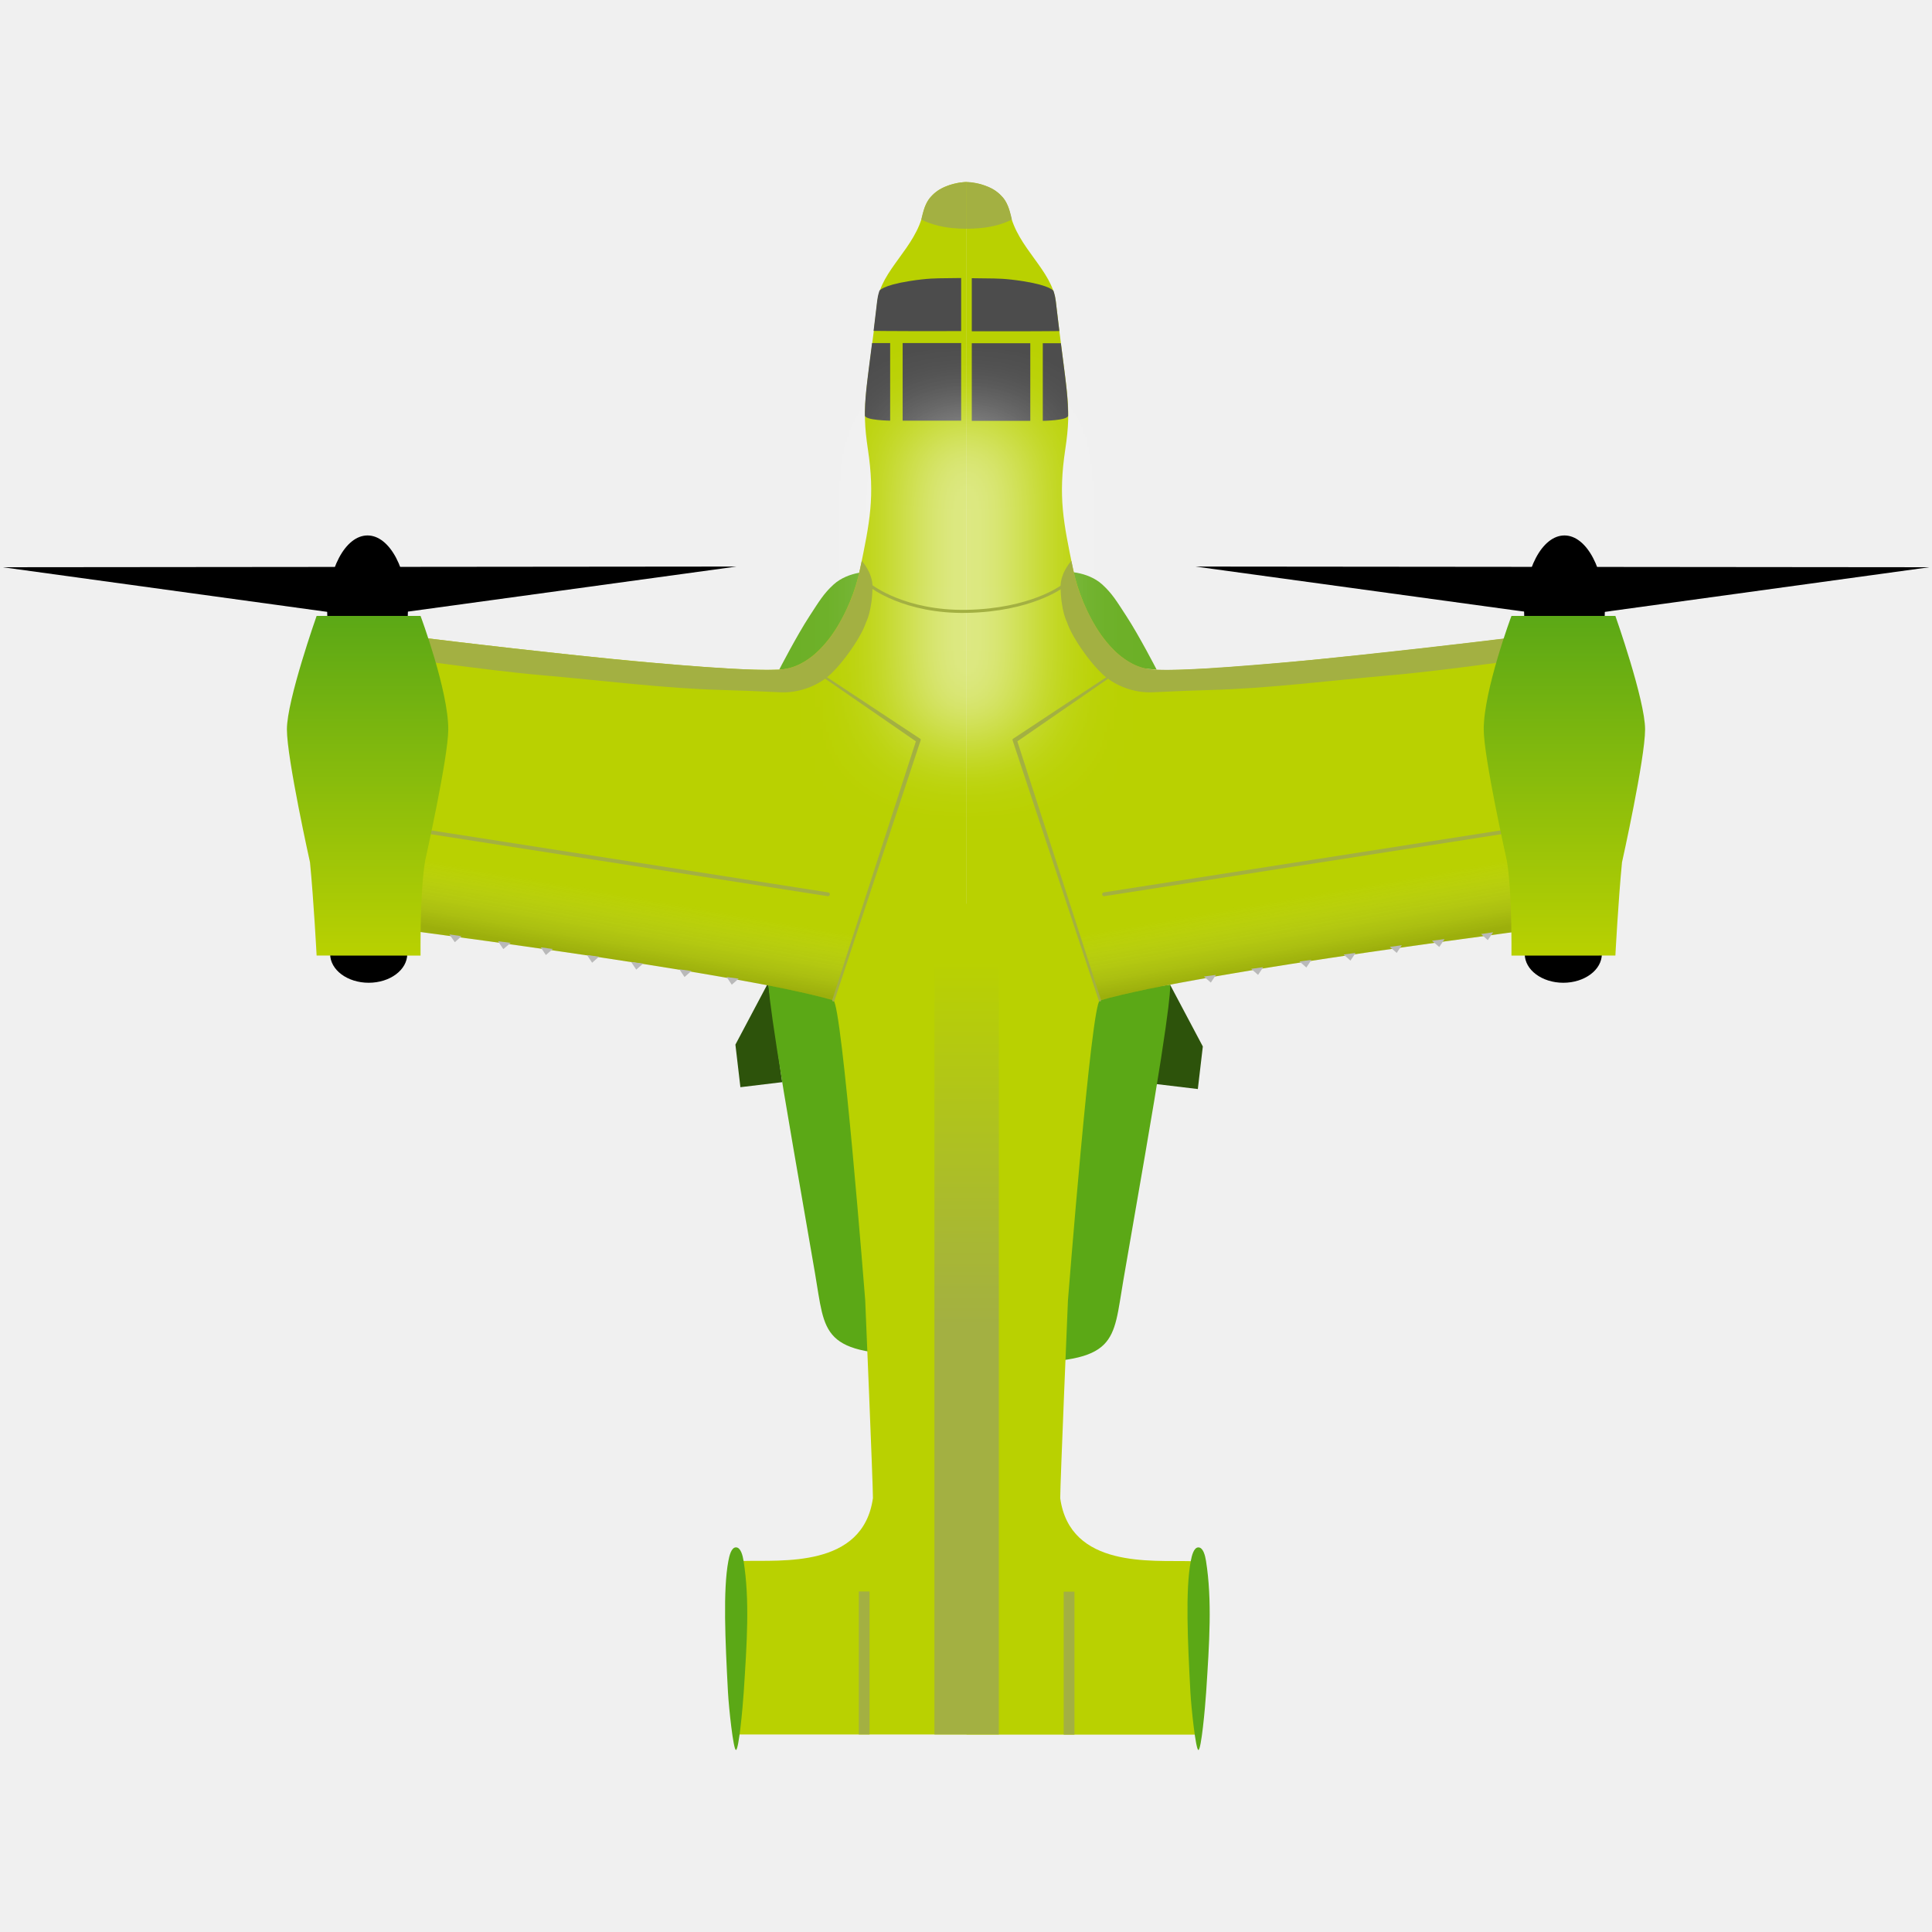
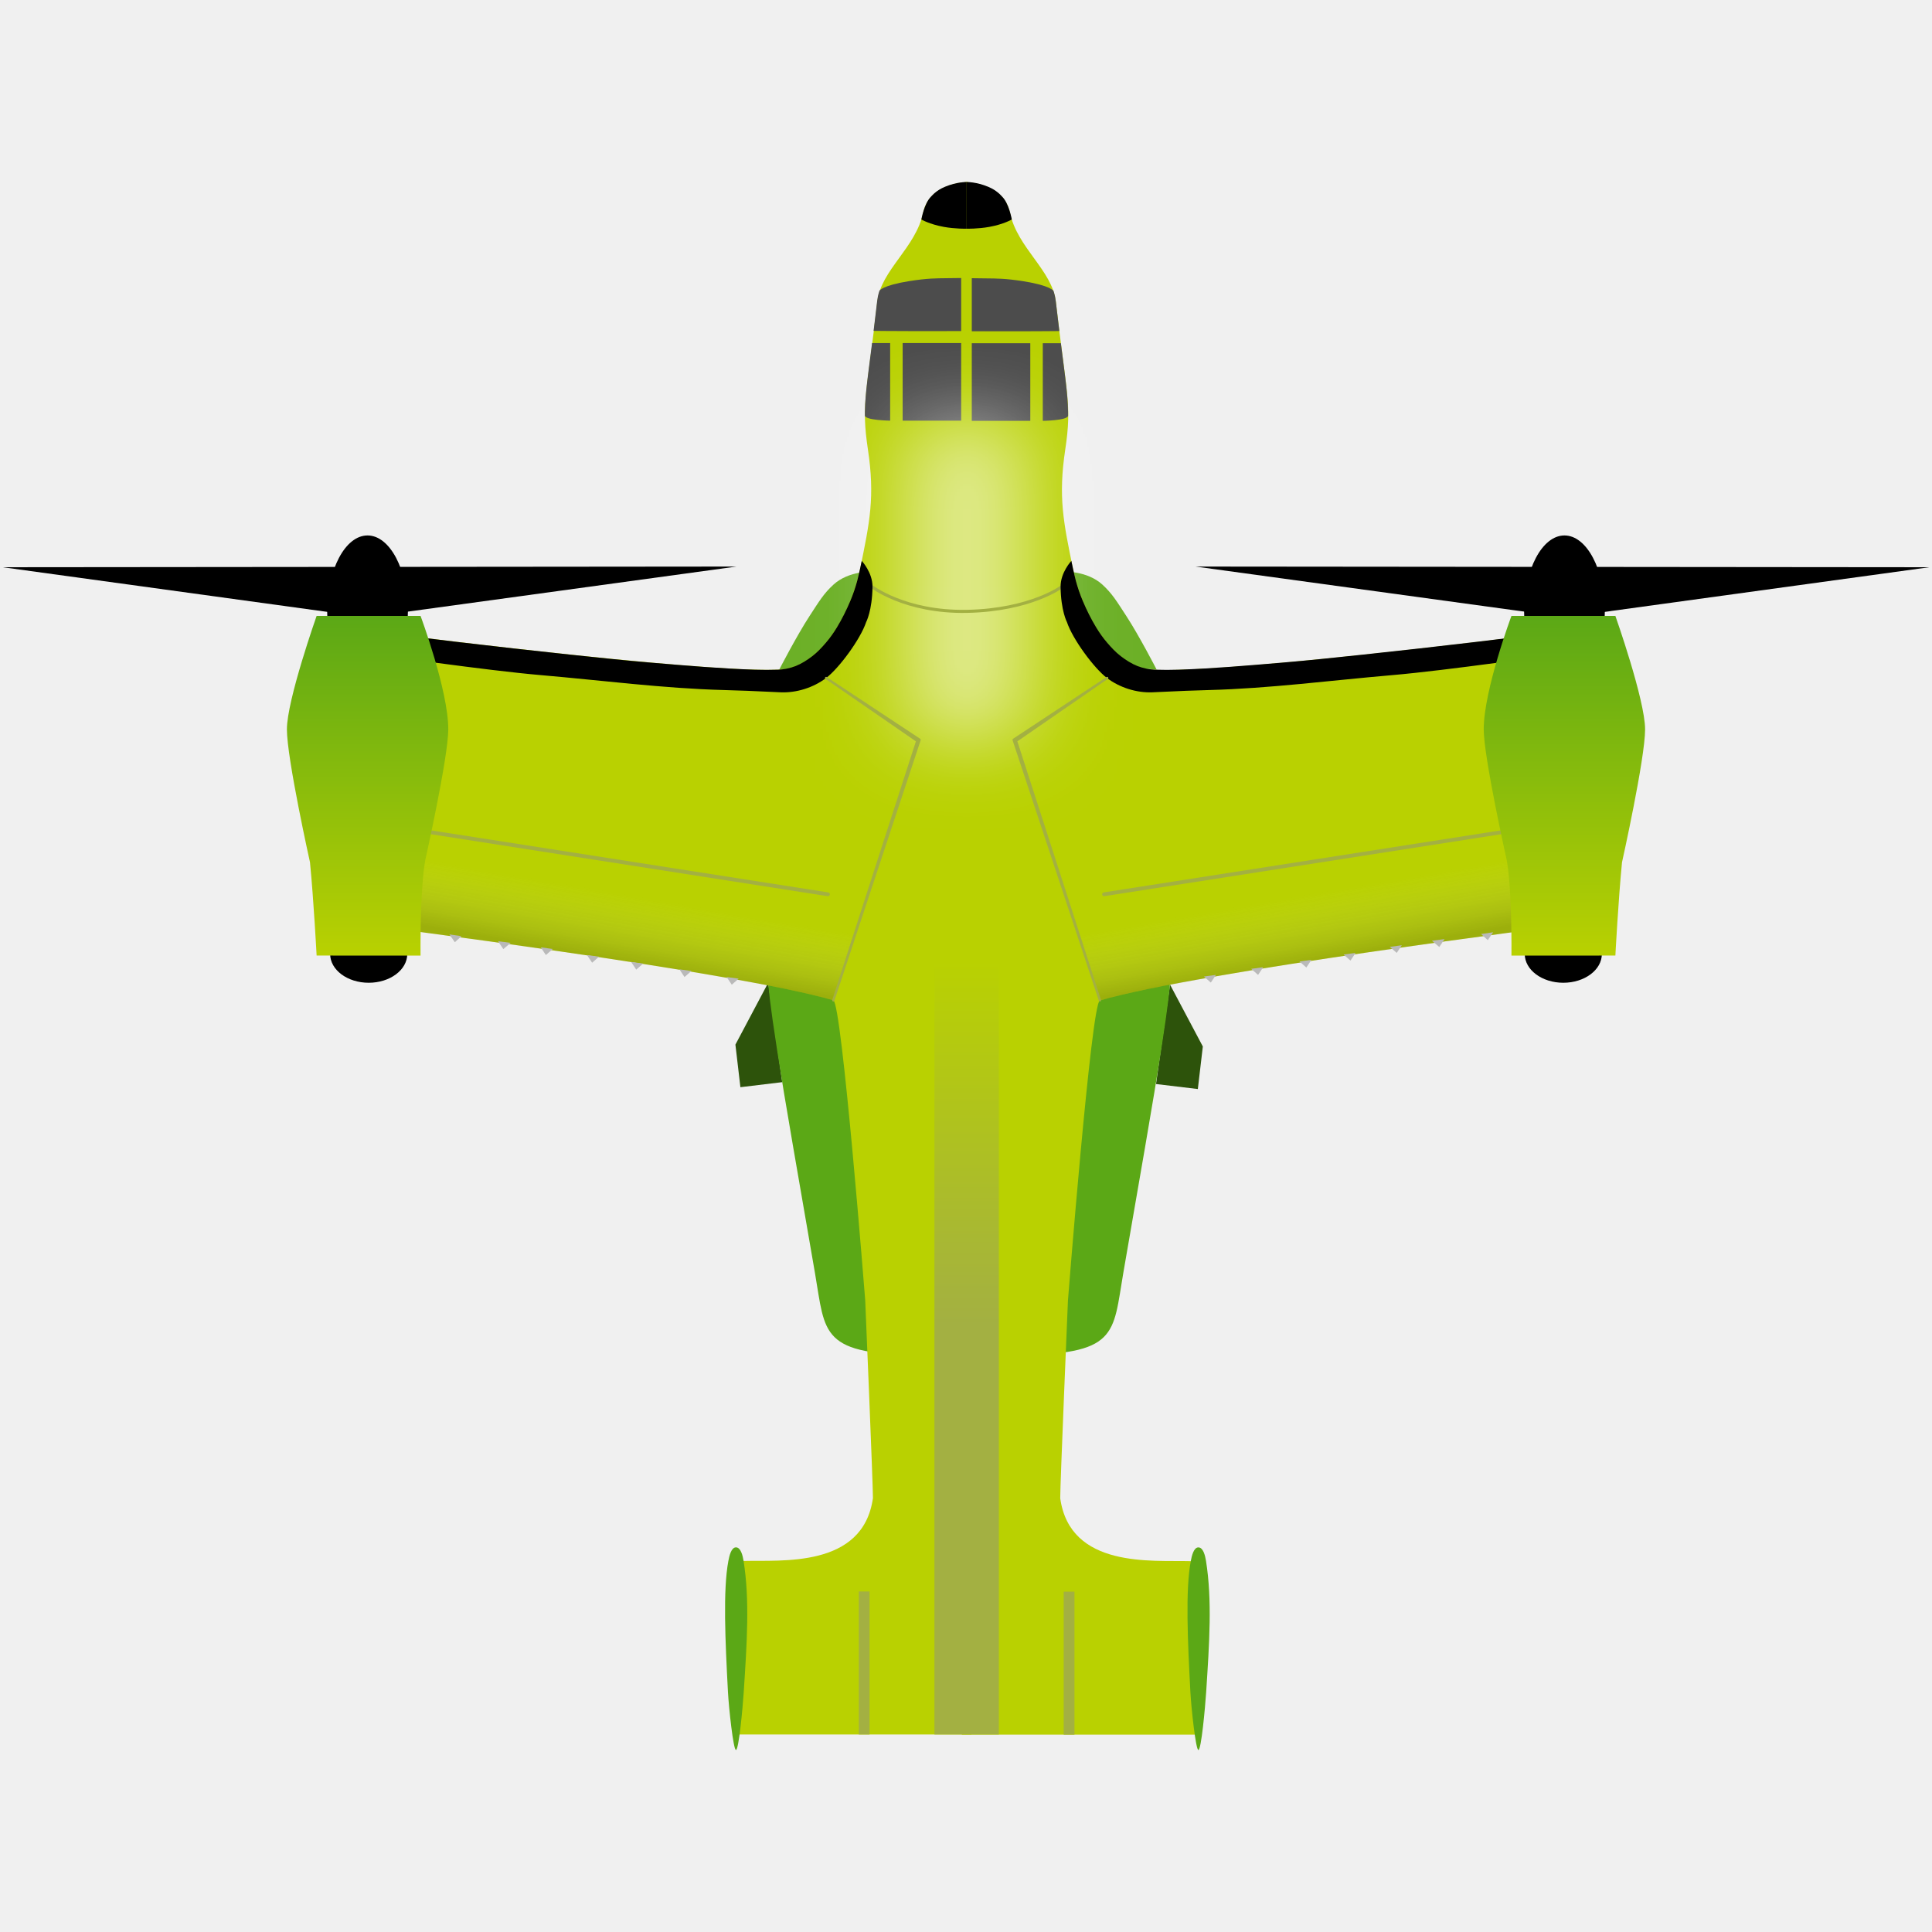
<svg xmlns="http://www.w3.org/2000/svg" xmlns:xlink="http://www.w3.org/1999/xlink" width="1010" height="1010" viewBox="0 0 1010 1010" version="1.1" id="svg1" xml:space="preserve">
  <defs id="defs1">
    <linearGradient id="linearGradient27">
      <stop style="stop-color:#a3b042;stop-opacity:1;" offset="0.493" id="stop27" />
      <stop style="stop-color:#b9d101;stop-opacity:1;" offset="0.931" id="stop28" />
    </linearGradient>
    <linearGradient id="linearGradient25">
      <stop style="stop-color:#333333;stop-opacity:0.289;" offset="0" id="stop25" />
      <stop style="stop-color:#e6e6e6;stop-opacity:0;" offset="0.677" id="stop26" />
    </linearGradient>
    <linearGradient id="linearGradient16">
      <stop style="stop-color:#e6e6e6;stop-opacity:1;" offset="0" id="stop16" />
      <stop style="stop-color:#cecece;stop-opacity:0;" offset="1" id="stop17" />
    </linearGradient>
    <linearGradient id="linearGradient5">
      <stop style="stop-color:#b9d101;stop-opacity:1;" offset="0" id="stop5" />
      <stop style="stop-color:#5ba816;stop-opacity:1;" offset="1" id="stop6" />
    </linearGradient>
    <linearGradient id="linearGradient13">
      <stop style="stop-color:#cecece;stop-opacity:1;" offset="0" id="stop13" />
      <stop style="stop-color:#b6b6b6;stop-opacity:1;" offset="1" id="stop14" />
    </linearGradient>
    <linearGradient id="linearGradient11">
      <stop style="stop-color:#c7c7c7;stop-opacity:1;" offset="0" id="stop11" />
      <stop style="stop-color:#b1b1b1;stop-opacity:1;" offset="1" id="stop12" />
    </linearGradient>
    <clipPath clipPathUnits="userSpaceOnUse" id="clipPath134">
      <path id="path135" style="fill:#ff0000;fill-opacity:1;fill-rule:nonzero;stroke:none;stroke-width:1.341" d="m 1610.775,1448.078 117.781,141.733 h 133.162 c -0.048,-0.053 -0.099,-0.106 -0.147,-0.158 -4.54,-5.061 -8.881,-10.153 -13.244,-15.242 -5.071,-5.995 -9.931,-11.993 -14.771,-17.984 -6.363,-7.937 -12.637,-15.866 -18.633,-23.753 -6.099,-8.044 -11.97,-16.052 -18.17,-24.114 -1.287,-1.493 -2.567,-2.986 -3.884,-4.547 -4.065,-4.816 -7.993,-9.639 -12.069,-14.455 -4.329,-5.151 -8.698,-10.301 -13.036,-15.452 -5.136,-6.139 -10.167,-12.279 -15.184,-18.416 -1.084,-1.333 -2.161,-2.666 -3.239,-3.999 -1.093,-1.203 -2.181,-2.409 -3.272,-3.613 z m 267.588,0 c 7.65,7.821 14.384,15.82 20.292,23.798 4.479,6.37 5.681,7.84 9.25,13.855 4.507,7.596 7.48,14.366 10.207,20.944 2.339,5.728 1.379,3.333 3.563,8.845 2.216,5.593 4.493,11.25 5.861,16.271 0.532,1.953 0.818,3.724 1.226,5.586 0.163,3.131 0.946,8.739 -1.389,9.547 -3.145,1.087 -6.719,1.906 -12.142,0.165 -1.202,-0.386 -2.444,-0.917 -3.706,-1.517 -10e-5,0.063 0.01,0.126 0.01,0.19 8.852,10.228 17.556,20.472 26.218,30.715 1.274,1.522 2.549,3.046 3.823,4.568 2.584,3.087 4.896,5.98 7.067,8.767 h 53.213 l -117.781,-141.733 z m 13.367,60.627 c 0.017,0.033 0.042,0.084 0.059,0.116 0.111,0.208 0.492,0.855 0.372,0.642 -0.142,-0.252 -0.29,-0.507 -0.431,-0.758 z m -36.451,62.431 c 0.167,0.213 0.333,0.426 0.5,0.639 0.215,0.199 0.43,0.401 0.646,0.597 -0.348,-0.407 -0.697,-0.815 -1.047,-1.222 -0.033,0 -0.067,-0.011 -0.1,-0.014 z m 53.377,12.777 c -0.365,0.456 -0.794,0.849 -1.191,1.274 -0.657,0.354 -1.182,0.85 -1.968,1.064 -0.186,0.051 -0.398,0.062 -0.591,0.102 1.192,1.151 2.382,2.304 3.571,3.458 h 5.305 c -1.688,-1.897 -3.396,-3.862 -5.127,-5.899 z" />
    </clipPath>
    <clipPath clipPathUnits="userSpaceOnUse" id="clipPath137">
      <path id="path137" style="fill:#ff0000;fill-opacity:1;fill-rule:nonzero;stroke:none;stroke-width:1.003" d="m 498.095,889.201 8.887,79.692 h 146.635 c -0.273,-2.338 -0.569,-4.676 -0.827,-7.014 -0.46,-4.035 -0.924,-8.07 -1.409,-12.105 -0.475,-3.918 -0.95,-7.837 -1.539,-11.753 -0.562,-3.727 -1.115,-7.454 -1.601,-11.183 -0.606,-4.496 -1.109,-8.993 -1.452,-13.488 -0.365,-5.725 -0.46,-11.436 -0.118,-17.087 0.143,-2.358 0.329,-4.708 0.5,-7.062 z" />
    </clipPath>
    <clipPath clipPathUnits="userSpaceOnUse" id="clipPath188">
      <path id="path189" style="fill:#ff0000;fill-opacity:1;fill-rule:nonzero;stroke:none" d="m 454.441,255.963 v 0.543 c 0.16,-0.183 0.324,-0.364 0.488,-0.543 z m 3.805,0 c -0.007,0.018 -0.01,0.034 -0.018,0.053 0.069,0.043 0.114,0.089 0.141,0.137 0.043,-0.063 0.086,-0.126 0.129,-0.189 z m 9.072,0 c 0.017,0.129 0.021,0.264 0.016,0.404 0.68,-0.044 1.242,0.176 1.611,0.562 0.368,-0.299 0.698,-0.567 1.191,-0.967 z m 9.66,0 c -1.34,1.15 -2.682,2.297 -4.043,3.422 -1.673,1.354 -2.322,1.904 -4.064,3.213 -1.787,1.343 -3.635,2.6 -5.5,3.83 0.119,0.288 0.167,0.668 0.098,1.133 -0.06,0.405 -0.121,0.809 -0.186,1.213 -0.093,0.558 -0.195,1.114 -0.307,1.668 -0.021,0.102 0.041,0.293 -0.062,0.307 -0.729,0.097 -1.47,-0.004 -2.205,-0.006 -2e-4,-0.086 -0.003,-0.174 0,-0.26 0.002,-0.044 0.009,-0.087 0.014,-0.131 0.005,-0.045 0.011,-0.09 0.016,-0.135 v -0.002 c -0.003,-0.013 -3.4e-4,-0.03 0.006,-0.049 8.1e-4,-0.008 10e-4,-0.016 0.002,-0.023 0.013,-0.131 0.024,-0.263 0.035,-0.395 -0.344,-0.01 -0.559,-0.01 -0.695,-0.035 -0.135,0.664 -0.293,1.323 -0.492,1.971 -0.727,2.366 -3.132,1.62 -2.389,-0.74 0.303,-0.961 0.524,-1.952 0.645,-2.953 -0.262,0.311 -0.513,0.63 -0.787,0.932 -1.664,1.832 -3.613,0.274 -1.951,-1.561 0.423,-0.468 0.828,-0.951 1.227,-1.439 -0.189,-0.238 -0.417,-0.54 -0.764,-0.99 -0.104,-0.085 -0.161,-0.153 -0.176,-0.227 -0.04,-0.051 -0.067,-0.088 -0.109,-0.143 -0.077,-0.097 0.157,-0.191 0.238,-0.285 0.03,-0.034 0.061,-0.071 0.092,-0.105 0.017,-0.029 0.028,-0.046 0.047,-0.078 0.021,-0.029 0.041,-0.059 0.062,-0.088 0.097,-0.377 0.292,-0.805 0.492,-1.207 -0.484,0.524 -1.094,1.172 -1.779,1.5 V 339.5 H 506.75 v -83.537 z" />
    </clipPath>
    <clipPath clipPathUnits="userSpaceOnUse" id="clipPath224">
      <path id="path225" style="fill:#ff0000;fill-opacity:1;fill-rule:nonzero;stroke:none" d="m 460.805,137.408 v 126.816 c 5.8e-4,-0.05 0.004,-0.099 0.01,-0.148 0.012,-0.103 0.046,-0.172 0.082,-0.23 0.002,-0.029 0.004,-0.059 0.006,-0.088 0.021,-0.256 0.151,-0.377 0.279,-0.377 0.145,-5e-5 0.289,0.155 0.27,0.445 -0.007,0.097 -0.016,0.194 -0.025,0.291 -0.02,0.219 -0.027,0.439 -0.035,0.658 0.002,0.025 0.004,0.048 0.01,0.139 0.002,0.031 0.004,0.061 0.006,0.092 0.087,0.048 0.163,0.135 0.18,0.314 0.006,0.062 0.025,0.121 0.047,0.18 0.032,0.074 0.071,0.145 0.107,0.217 0.197,0.384 -0.068,0.598 -0.311,0.441 8.1e-4,0.011 9e-4,0.022 0.002,0.033 0.041,0.545 -0.51,0.586 -0.551,0.041 -8.2e-4,-0.011 -9e-4,-0.022 -0.002,-0.033 -0.022,0.009 -0.044,0.03 -0.066,0.023 -0.003,-7.9e-4 -0.005,-0.003 -0.008,-0.004 v 2.344 h 97.027 V 137.408 Z m 0,127.971 v 0.129 c 0.006,-0.003 0.015,-0.002 0.021,-0.004 -6.1e-4,-0.007 -9e-4,-0.014 -0.002,-0.021 -0.003,-0.015 -0.007,-0.03 -0.01,-0.045 -0.003,-0.02 -0.007,-0.039 -0.01,-0.059 z m 0.01,0.557 c -0.003,0.006 -0.007,0.013 -0.01,0.021 v 0.008 c 0.003,-0.01 0.006,-0.02 0.01,-0.029 z" />
    </clipPath>
    <linearGradient xlink:href="#linearGradient11" id="linearGradient12" x1="430.621" y1="661.103" x2="518.211" y2="661.103" gradientUnits="userSpaceOnUse" gradientTransform="translate(-4)" />
    <linearGradient xlink:href="#linearGradient13" id="linearGradient14" x1="458.867" y1="361.31" x2="472.144" y2="369.919" gradientUnits="userSpaceOnUse" gradientTransform="translate(-0.00236939,-6.617426)" />
    <filter style="color-interpolation-filters:sRGB" id="filter26" x="-1.273" y="-0.289" width="3.546" height="1.578">
      <feGaussianBlur stdDeviation="26.174" id="feGaussianBlur26" />
    </filter>
    <filter style="color-interpolation-filters:sRGB" id="filter16" x="-0" y="-0" width="1" height="1">
      <feGaussianBlur stdDeviation="0.001" id="feGaussianBlur16" />
    </filter>
    <radialGradient xlink:href="#linearGradient16" id="radialGradient17" cx="464.297" cy="360.55" fx="464.297" fy="360.55" r="26.495" gradientTransform="matrix(1,0,0,1.001374,0,-0.4954722)" gradientUnits="userSpaceOnUse" />
    <linearGradient xlink:href="#linearGradient5" id="linearGradient19" x1="199.52" y1="530.266" x2="199.52" y2="352.7" gradientUnits="userSpaceOnUse" />
    <linearGradient xlink:href="#linearGradient25" id="linearGradient26" x1="364.614" y1="538.126" x2="373.311" y2="488.046" gradientUnits="userSpaceOnUse" />
    <linearGradient xlink:href="#linearGradient27" id="linearGradient28" x1="540" y1="846.712" x2="540" y2="540" gradientUnits="userSpaceOnUse" gradientTransform="matrix(0.9276718,0,0,1.415943,39.0572,-256.9282)" />
  </defs>
  <g id="layer4" style="display:inline;opacity:1;fill:#e6e6e6">
    <g id="g3" transform="translate(-34.6729,-35.24358)">
      <g id="g2" style="display:inline">
        <use x="0" y="0" xlink:href="#path30" id="use30" transform="matrix(-1,0,0,1,1082.607,0.97179)" style="display:inline;opacity:1;fill:#e6e6e6" />
        <path style="display:inline;opacity:1;fill:#2d530b;fill-opacity:1;stroke:none;stroke-width:3;stroke-linecap:round;stroke-linejoin:round;stroke-dasharray:none;stroke-opacity:1;paint-order:stroke fill markers" d="m 436.267,549.014 -17.14,32.327 2.608,22.259 21.863,-2.629 z" id="path30" />
        <use x="0" y="0" xlink:href="#path39" id="use14" transform="matrix(-1,0,0,1,1081.372,0)" style="display:inline;opacity:1;fill:url(#radialGradient17);fill-opacity:1" />
        <path style="display:inline;opacity:1;fill:#6cb027;fill-opacity:1" d="m 442.028,385.311 c 0,0 9.106,-17.679 15.837,-27.993 5.046,-7.733 7.335,-11.688 12.551,-16.474 7.937,-7.282 20.376,-6.826 20.376,-6.826 l -14.823,48.715 z" id="path39" />
-         <use x="0" y="0" xlink:href="#path5" id="use1" transform="matrix(-1,0,0,1,1082.617,3.9783)" style="display:inline;opacity:1;fill:#e6e6e6" />
+         <use x="0" y="0" xlink:href="#path5" id="use1" transform="matrix(-1,0,0,1,1082.617,-3.0000001e-6)" style="display:inline;opacity:1;fill:#e6e6e6" />
        <path style="display:inline;opacity:1;fill:#5ba816;fill-opacity:1" d="m 518.431,743.632 c -55.26,0 -52.143,-10.681 -57.733,-42.993 l -11.352,-65.612 c -15.07,-87.102 -13.068,-89.02 -13.068,-89.02 l 68.925,10.14 c 0,0 24.703,187.485 13.228,187.485 z" id="path5" />
      </g>
      <use x="0" y="0" xlink:href="#path1" id="use58" transform="matrix(-1,0,0,1,1079.953,0.09375)" style="display:inline;opacity:1;fill:#dddddd;fill-opacity:1" />
-       <path style="display:inline;opacity:1;fill:#b9d101;fill-opacity:1" d="m 538.5,950.515 -120.019,0.005 c -0.453,2e-5 -2.125,-9.355 -2.165,-19.03 -0.01,-2.415 0,-50.705 0,-54.935 0,-10.484 -2.812,-16.729 5.586,-16.729 19.488,-0.549 62.468,3.931 67.62,-32.896 0.027,-7.302 -4.037,-103.376 -4.037,-103.376 0,0 -12.198,-155.497 -16.673,-156.809 C 417.323,551.657 225.921,527.502 225.921,527.502 V 373.706 c 0,0 172.683,22.158 214.607,20.153 22.135,-1.059 37.748,-30.555 42.271,-52.585 5.075,-24.722 7.835,-37.691 4.084,-62.648 -3.535,-23.522 -0.686,-28.185 4.92,-77.151 1.893,-16.536 20.108,-28.09 24.019,-46.634 3.352,-15.894 22.678,-15.894 22.678,-15.894 z" id="path1" transform="translate(1.49999,-8.54737)" />
+       <path style="display:inline;opacity:1;fill:#b9d101;fill-opacity:1" d="m 540.953,950.515 -122.472,0.005 c -0.453,2e-5 -2.125,-9.355 -2.165,-19.03 -0.01,-2.415 0,-50.705 0,-54.935 0,-10.484 -2.812,-16.729 5.586,-16.729 19.488,-0.549 62.468,3.931 67.62,-32.896 0.027,-7.302 -4.037,-103.376 -4.037,-103.376 0,0 -12.198,-155.497 -16.673,-156.809 C 417.323,551.657 225.921,527.502 225.921,527.502 V 373.706 c 0,0 172.683,22.158 214.607,20.153 22.135,-1.059 37.748,-30.555 42.271,-52.585 5.075,-24.722 7.835,-37.691 4.084,-62.648 -3.535,-23.522 -0.686,-28.185 4.92,-77.151 1.893,-16.536 20.108,-28.09 24.019,-46.634 3.352,-15.894 23.532,-15.894 23.532,-15.894 z" id="path1" transform="translate(1.49999,-8.54737)" />
      <use x="0" y="0" xlink:href="#path25" id="use26" transform="matrix(-1,0,0,1,1079.953,0.09375)" style="display:inline;opacity:1;fill:#e6e6e6" />
      <path style="display:inline;opacity:0.746;fill:url(#linearGradient26);fill-opacity:1;stroke:none;stroke-width:1.6;stroke-linecap:round;stroke-linejoin:round;stroke-dasharray:none;stroke-opacity:1;paint-order:stroke fill markers" d="m 470.312,558.198 17.008,-52.577 -19.829,-2.865 -207.37,-32.39 -15.109,15.77 9.549,36.353 33.947,4.601 43.04,6.119 24.25,3.619 24.412,3.807 21.463,3.527 31.941,5.73 16.428,3.333 c 0,0 7.23,1.585 10.823,2.47 3.163,0.78 9.447,2.502 9.447,2.502 z" id="path25" />
      <use x="0" y="0" xlink:href="#path10" id="use10" transform="translate(241.7469,0.01968045)" style="fill:#000000;fill-opacity:0" />
      <path style="display:inline;opacity:1;fill:#5ba816;fill-opacity:1;stroke-width:1.217" d="m 419.41,950.072 c 1.502,0.002 3.53,-22.062 4.059,-30.155 1.698,-25.971 3.181,-48.17 -0.067,-68.639 -0.456,-2.875 -1.487,-7.11 -3.992,-7.11 -2.457,0 -3.467,4.424 -3.984,7.196 -2.819,15.121 -1.634,41.42 -0.191,68.46 0.441,8.263 2.807,30.246 4.175,30.247 z" id="path10" />
      <use x="0" y="0" xlink:href="#g16" id="use16" transform="matrix(-0.9999999,0,0,1,1079.84,0.0958215)" />
      <g id="g16" transform="matrix(0.9682464,0,0,1,15.6591,-0.0958215)" style="display:inline;opacity:1;fill:#e6e6e6">
        <path style="display:inline;opacity:1;fill:#4c4c4c;fill-opacity:1" d="M 490.48,214.679 H 500.25 V 255.25 c 0,0 -13.602,-0.177 -13.656,-2.705 -0.003,-0.147 0.013,-2.19 0.013,-2.19 l 0.138,-3.72 0.283,-3.97 0.27,-2.858 0.257,-2.391 0.488,-4.117 0.275,-2.185 0.334,-2.587 0.36,-2.739 0.292,-2.203 0.422,-3.174 0.43,-3.246 z" id="path15" />
        <rect style="display:inline;opacity:1;fill:#4c4c4c;fill-opacity:1" id="rect16" width="31.59" height="40.571" x="506.996" y="214.679" />
        <path style="display:inline;opacity:1;fill:#4c4c4c;fill-opacity:1" d="m 494.463,187.333 c 0,0 1.561,-2.804 16.084,-5.031 9.934,-1.524 14.427,-1.456 20.048,-1.524 l 7.991,-0.096 -10e-6,27.729 c 0,0 -3.552,0.023 -11.684,0.023 -5.308,0 -10.932,0.003 -14.475,0.003 -9.616,0 -21.122,-0.124 -21.122,-0.124 0,0 1.011,-7.953 1.486,-11.97 0.058,-0.492 0.111,-1.015 0.175,-1.507 0.198,-1.514 0.347,-3.038 0.661,-4.533 0.192,-0.914 0.427,-1.67 0.427,-1.67" id="path11" />
      </g>
      <rect style="display:inline;opacity:0.746;mix-blend-mode:normal;fill:#ffffff;fill-opacity:1;stroke:#ffffff;stroke-opacity:1;filter:url(#filter26)" id="rect26" width="49.738" height="219" x="518.211" y="368" transform="matrix(0.988432,0,0,0.7617657,3.202138,-25.1756)" />
      <path style="display:inline;opacity:1;fill:#ffffff;fill-opacity:0.004;stroke:#a3b042;stroke-width:1.6;stroke-linecap:butt;stroke-linejoin:bevel;stroke-dasharray:none;stroke-dashoffset:0;stroke-opacity:1;paint-order:normal" d="m 490.01,341.612 c 0,0 17.559,13.854 50.053,13.237 33.582,-0.638 49.897,-13.018 49.897,-13.018" id="path28" />
      <use x="0" y="0" xlink:href="#path3" id="use4" transform="matrix(-1,0,0,1,1079.346,1.1309692e-6)" style="display:inline;opacity:1;fill:#e6e6e6" />
      <path style="display:inline;opacity:1;fill:#a3b042;fill-opacity:1;stroke:#a3b042;stroke-width:2;stroke-linecap:round;stroke-linejoin:bevel;stroke-dasharray:none;stroke-opacity:1" d="m 260.121,470.366 207.37,32.39" id="path3" />
      <use x="0" y="0" xlink:href="#path2" id="use3" transform="matrix(-1,0,0,1,1079.915,0)" style="display:inline;opacity:1;fill:#e6e6e6" />
-       <path style="display:inline;opacity:1;fill:#a3b042;fill-opacity:1" d="m 485.173,328.463 c 0,0 5.708,6.098 5.618,13.556 -0.15,12.487 -3.319,18.447 -3.319,18.447 -2.997,8.95 -14.146,24.081 -20.929,29.218 -6.617,5.011 -15.443,7.834 -23.735,7.475 -18.217,-0.788 -18.244,-0.88 -29.681,-1.178 -31.524,-0.823 -64.098,-5.094 -95.459,-7.778 -28.918,-2.475 -85.913,-10.783 -85.913,-10.783 l -4.334,-12.26 c 0,0 30.514,3.813 45.785,5.607 19.979,2.347 39.966,4.633 59.971,6.745 14.12,1.491 28.277,3.01 42.427,4.19 17.795,1.484 35.789,3.052 53.636,3.642 4.336,0.143 7.707,0.117 12.144,-0.003 2.958,-0.08 6.445,-0.815 9.196,-1.906 3.122,-1.239 6.115,-3.146 8.772,-5.201 2.611,-2.019 4.896,-4.453 7.043,-6.96 2.13,-2.488 4.044,-5.173 5.747,-7.971 2.701,-4.438 5.019,-9.118 7.041,-13.904 1.449,-3.429 2.676,-7.021 3.642,-10.617 0.935,-3.476 2.348,-10.318 2.348,-10.318 z" id="path2" />
+       <path style="display:inline;opacity:1;fill:#000000;fill-opacity:1" d="m 485.173,328.463 c 0,0 5.708,6.098 5.618,13.556 -0.15,12.487 -3.319,18.447 -3.319,18.447 -2.997,8.95 -14.146,24.081 -20.929,29.218 -6.617,5.011 -15.443,7.834 -23.735,7.475 -18.217,-0.788 -18.244,-0.88 -29.681,-1.178 -31.524,-0.823 -64.098,-5.094 -95.459,-7.778 -28.918,-2.475 -85.913,-10.783 -85.913,-10.783 l -4.334,-12.26 c 0,0 30.514,3.813 45.785,5.607 19.979,2.347 39.966,4.633 59.971,6.745 14.12,1.491 28.277,3.01 42.427,4.19 17.795,1.484 35.789,3.052 53.636,3.642 4.336,0.143 7.707,0.117 12.144,-0.003 2.958,-0.08 6.445,-0.815 9.196,-1.906 3.122,-1.239 6.115,-3.146 8.772,-5.201 2.611,-2.019 4.896,-4.453 7.043,-6.96 2.13,-2.488 4.044,-5.173 5.747,-7.971 2.701,-4.438 5.019,-9.118 7.041,-13.904 1.449,-3.429 2.676,-7.021 3.642,-10.617 0.935,-3.476 2.348,-10.318 2.348,-10.318 z" id="path2" />
      <use x="0" y="0" xlink:href="#g46" id="use5" transform="matrix(-1,0,0,1,1079.346,6.1938359e-8)" style="display:inline;opacity:1;fill:#e6e6e6" />
      <g id="g46" style="display:inline;opacity:1;fill:#e6e6e6" transform="translate(29.36999,-1.268679)">
        <path style="display:inline;fill:#000000;fill-opacity:1" d="M 196.929,359.21 6.718,333.047 390.323,332.694 Z" id="path46" />
        <ellipse style="display:inline;opacity:1;fill:#000000;fill-opacity:1;stroke-width:1.667" id="ellipse46" cx="197.443" cy="356.323" rx="21.098" ry="39.893" />
        <ellipse style="display:inline;opacity:1;fill:#000000;fill-opacity:1" id="path45" cx="199.581" cy="529.446" rx="20.153" ry="15.026" transform="translate(-1.530265,5.80276)" />
        <path style="display:inline;opacity:1;fill:url(#linearGradient19);fill-opacity:1" d="m 226.686,530.281 c 0,0 -0.404,-33.653 2.443,-49.824 0,0 12.039,-53.754 12.053,-68.457 0.019,-20.349 -14.496,-59.3 -14.496,-59.3 h -54.332 c 0,0 -15.536,43.984 -15.536,59.3 0,15.316 12.071,69.5 12.071,69.5 1.941,19.782 3.464,48.75 3.464,48.75 z" id="path40" transform="translate(-1.530265,5.80276)" />
      </g>
      <use x="0" y="0" xlink:href="#path12" id="use17" transform="matrix(-1,0,0,1,1079.953,-6.6825848e-4)" />
-       <path style="display:inline;opacity:1;fill:#a3b042;fill-opacity:1;filter:url(#filter16)" d="m 516.336,149.981 c 0,0 4.104,2.467 11.73,3.869 5.821,1.07 11.934,0.963 11.934,0.963 v -24.413 c 0,0 -5.115,-0.109 -11.296,2.48 -2.605,1.091 -3.943,2.096 -5.103,3.025 -1.124,0.9 -1.639,1.576 -2.187,2.11 -3.614,3.522 -5.078,11.967 -5.078,11.967 z" id="path12" />
+       <path style="display:inline;opacity:1;fill:#000000;fill-opacity:1;filter:url(#filter16)" d="m 516.336,149.981 c 0,0 4.104,2.467 11.73,3.869 5.821,1.07 11.934,0.963 11.934,0.963 v -24.413 c 0,0 -5.115,-0.109 -11.296,2.48 -2.605,1.091 -3.943,2.096 -5.103,3.025 -1.124,0.9 -1.639,1.576 -2.187,2.11 -3.614,3.522 -5.078,11.967 -5.078,11.967 z" id="path12" />
      <use x="0" y="0" xlink:href="#path17" id="use18" transform="matrix(-1,0,0,1,1080,3.03e-6)" />
      <path style="display:inline;opacity:1;fill:#a3b042;fill-opacity:1;stroke:#a3b042;stroke-width:1.2;stroke-linecap:round;stroke-linejoin:round;stroke-dasharray:none;stroke-opacity:1;paint-order:stroke fill markers" d="m 466.543,389.683 47.644,32.881 -43.876,135.634 45.107,-136.217 z" id="path17" />
      <g id="g1" style="display:inline">
        <rect style="display:inline;opacity:1;fill:#a3b042;fill-opacity:1;stroke:#a3b042;stroke-width:3;stroke-dasharray:none;stroke-opacity:1" id="rect1" width="2.625" height="71.745" x="592.25" y="868.822" />
        <rect style="display:inline;opacity:1;fill:url(#linearGradient28);stroke:none;stroke-width:1.778;stroke-linecap:round;stroke-linejoin:round;stroke-dasharray:none;stroke-opacity:1;paint-order:stroke fill markers" id="rect27" width="33.667" height="434.287" x="523.166" y="507.681" />
        <rect style="display:inline;opacity:1;fill:#a3b042;fill-opacity:1;stroke:#a3b042;stroke-width:3;stroke-dasharray:none;stroke-opacity:1" id="rect29" width="2.625" height="71.745" x="485.125" y="868.728" />
      </g>
      <use x="0" y="0" xlink:href="#g24" id="use40" transform="matrix(-1,0,0,1,1084.882,-1.112113)" style="display:inline" />
      <g id="g24" style="display:inline;opacity:1;fill:#b9b9b9;fill-opacity:1">
        <path style="fill:#b9b9b9;fill-opacity:1" d="m 414.552,546.008 2.667,4.016 3.611,-3.164 z" id="path24" />
        <path style="display:inline;opacity:1;fill:#b9b9b9;fill-opacity:1" d="m 389.852,541.992 2.667,4.016 3.611,-3.164 z" id="path23" />
        <path style="display:inline;opacity:1;fill:#b9b9b9;fill-opacity:1" d="m 364.614,538.126 2.667,4.016 3.611,-3.164 z" id="path22" />
        <path style="display:inline;opacity:1;fill:#b9b9b9;fill-opacity:1" d="m 341.549,534.515 2.667,4.016 3.611,-3.164 z" id="path21" />
        <path style="display:inline;opacity:1;fill:#b9b9b9;fill-opacity:1" d="m 317.374,530.499 2.667,4.016 3.611,-3.164 z" id="path20" />
        <path style="display:inline;opacity:1;fill:#b9b9b9;fill-opacity:1" d="m 295.041,527.293 2.753,4.121 3.83,-3.258 z" id="path19" />
        <path style="display:inline;opacity:1;fill:#b9b9b9;fill-opacity:1" d="m 269.61,523.725 2.84,4.09 3.486,-3.164 z" id="path18" />
      </g>
    </g>
  </g>
</svg>
